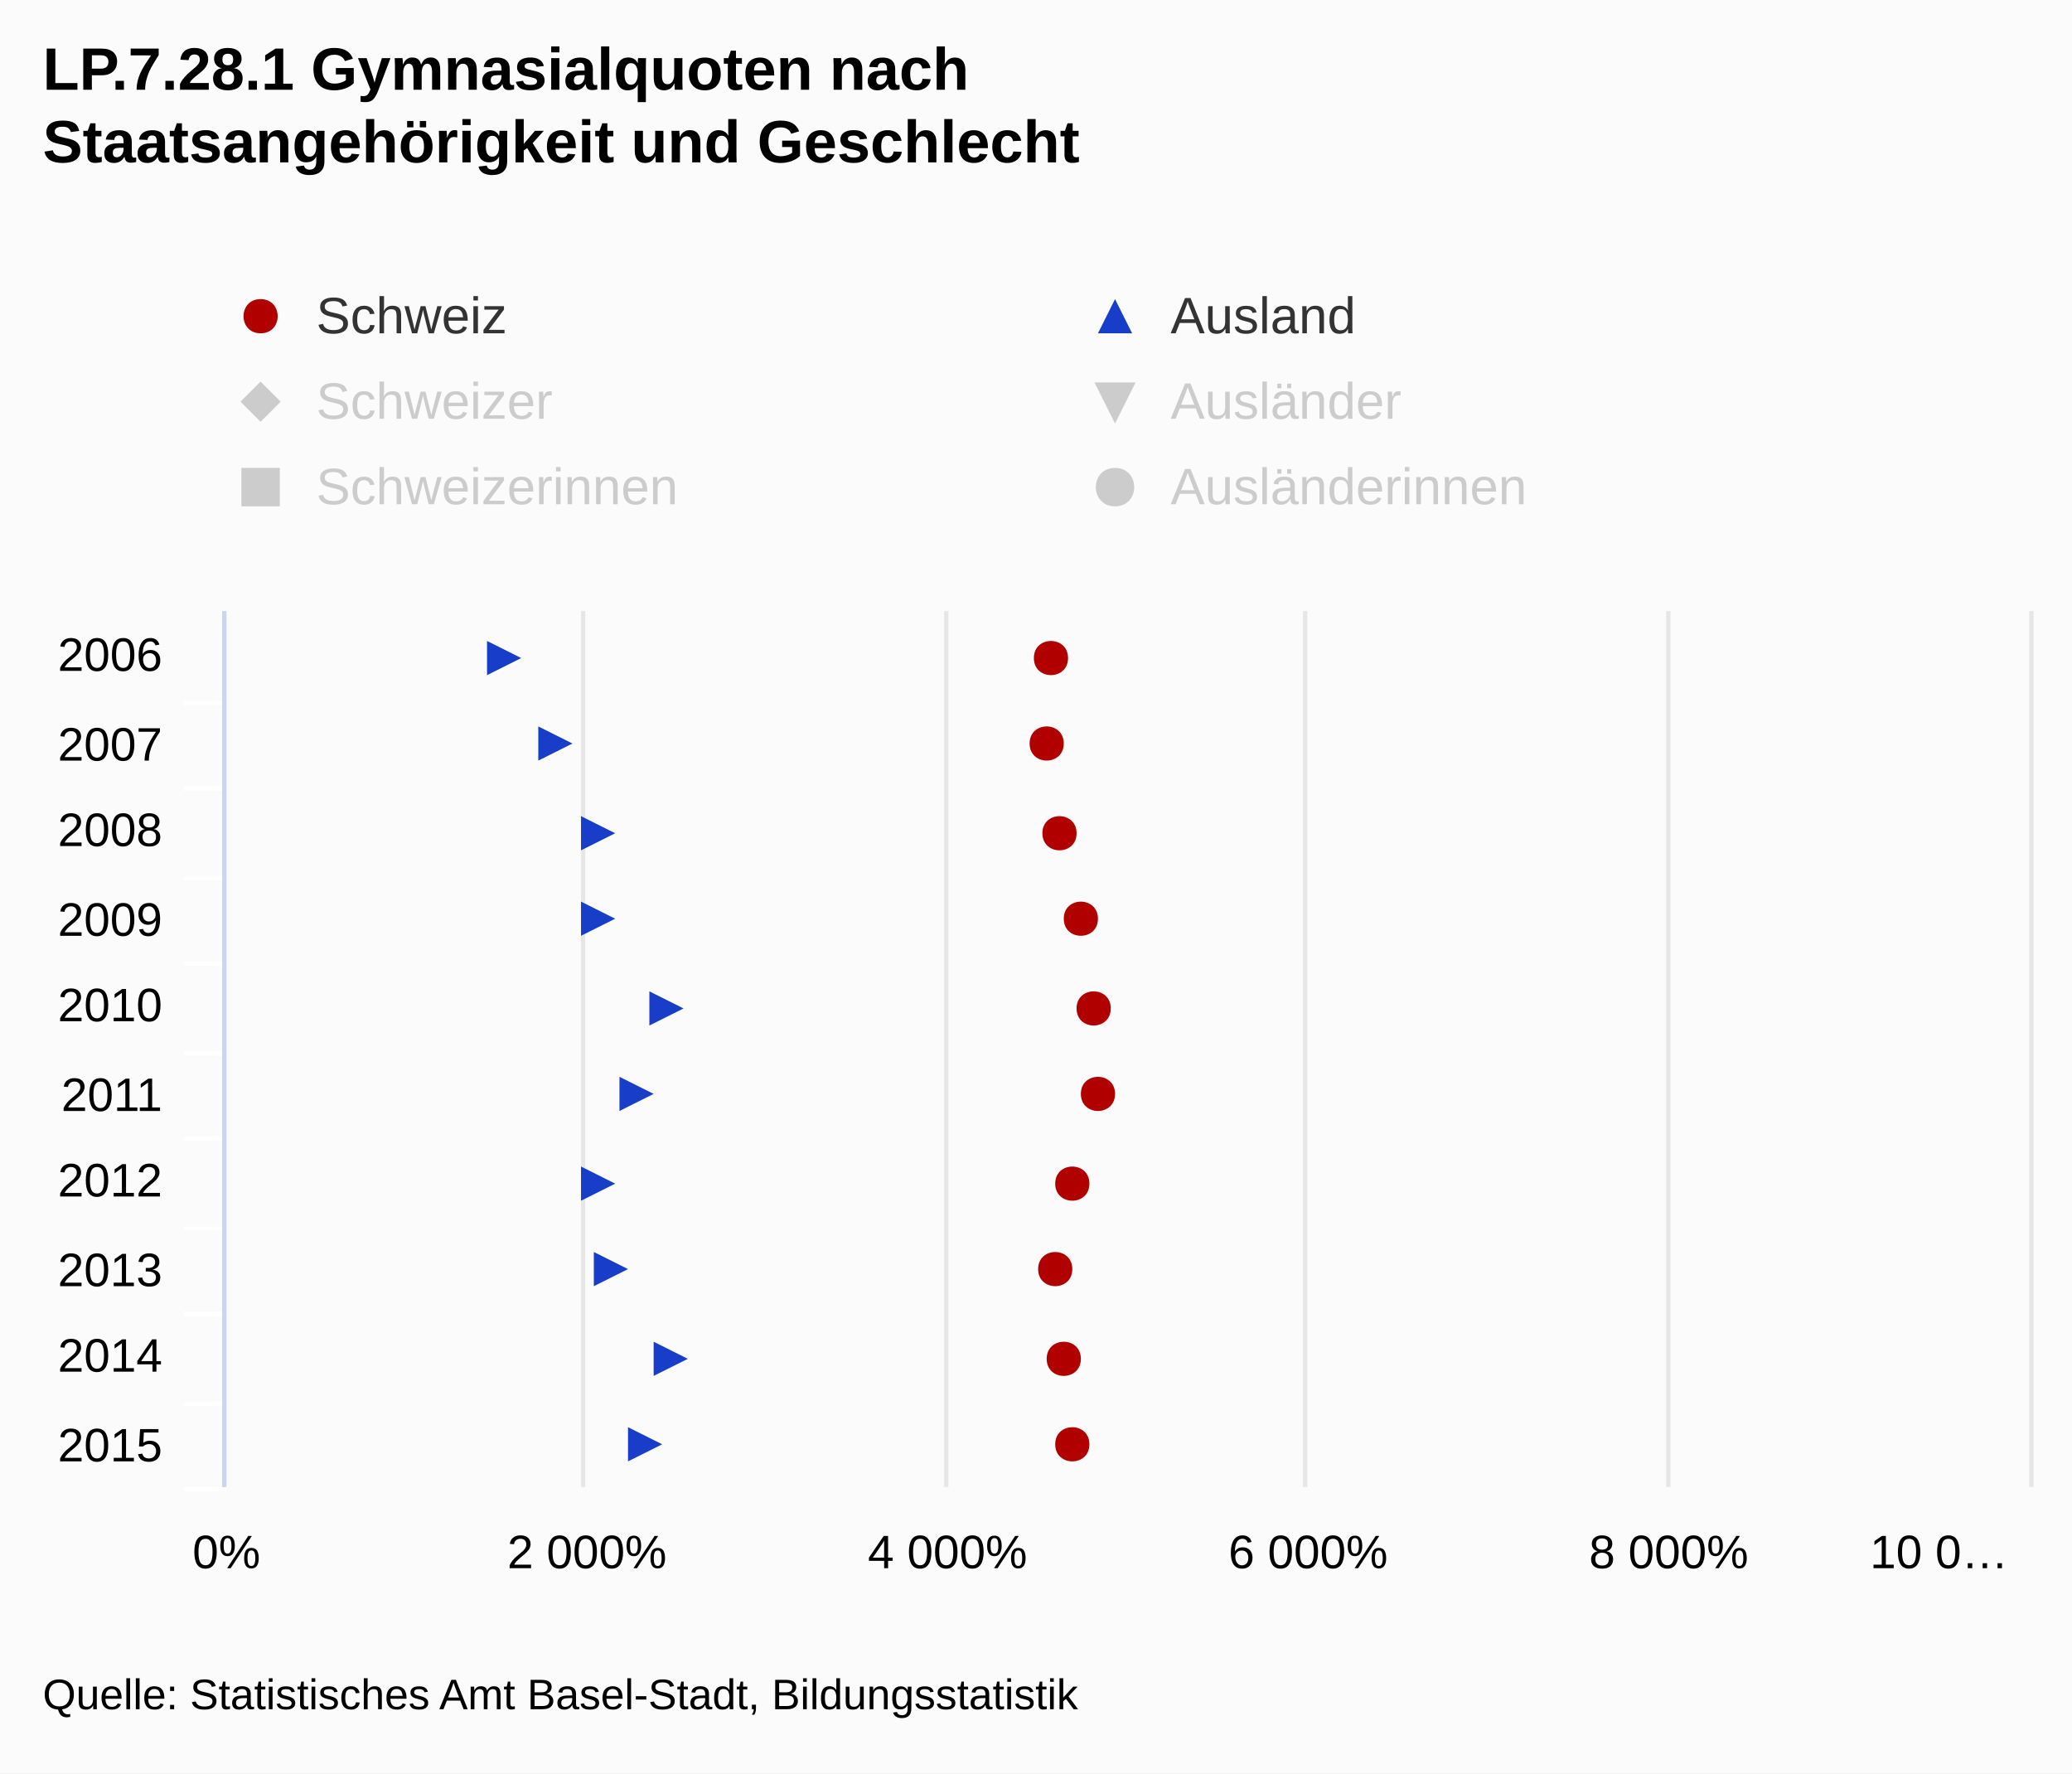
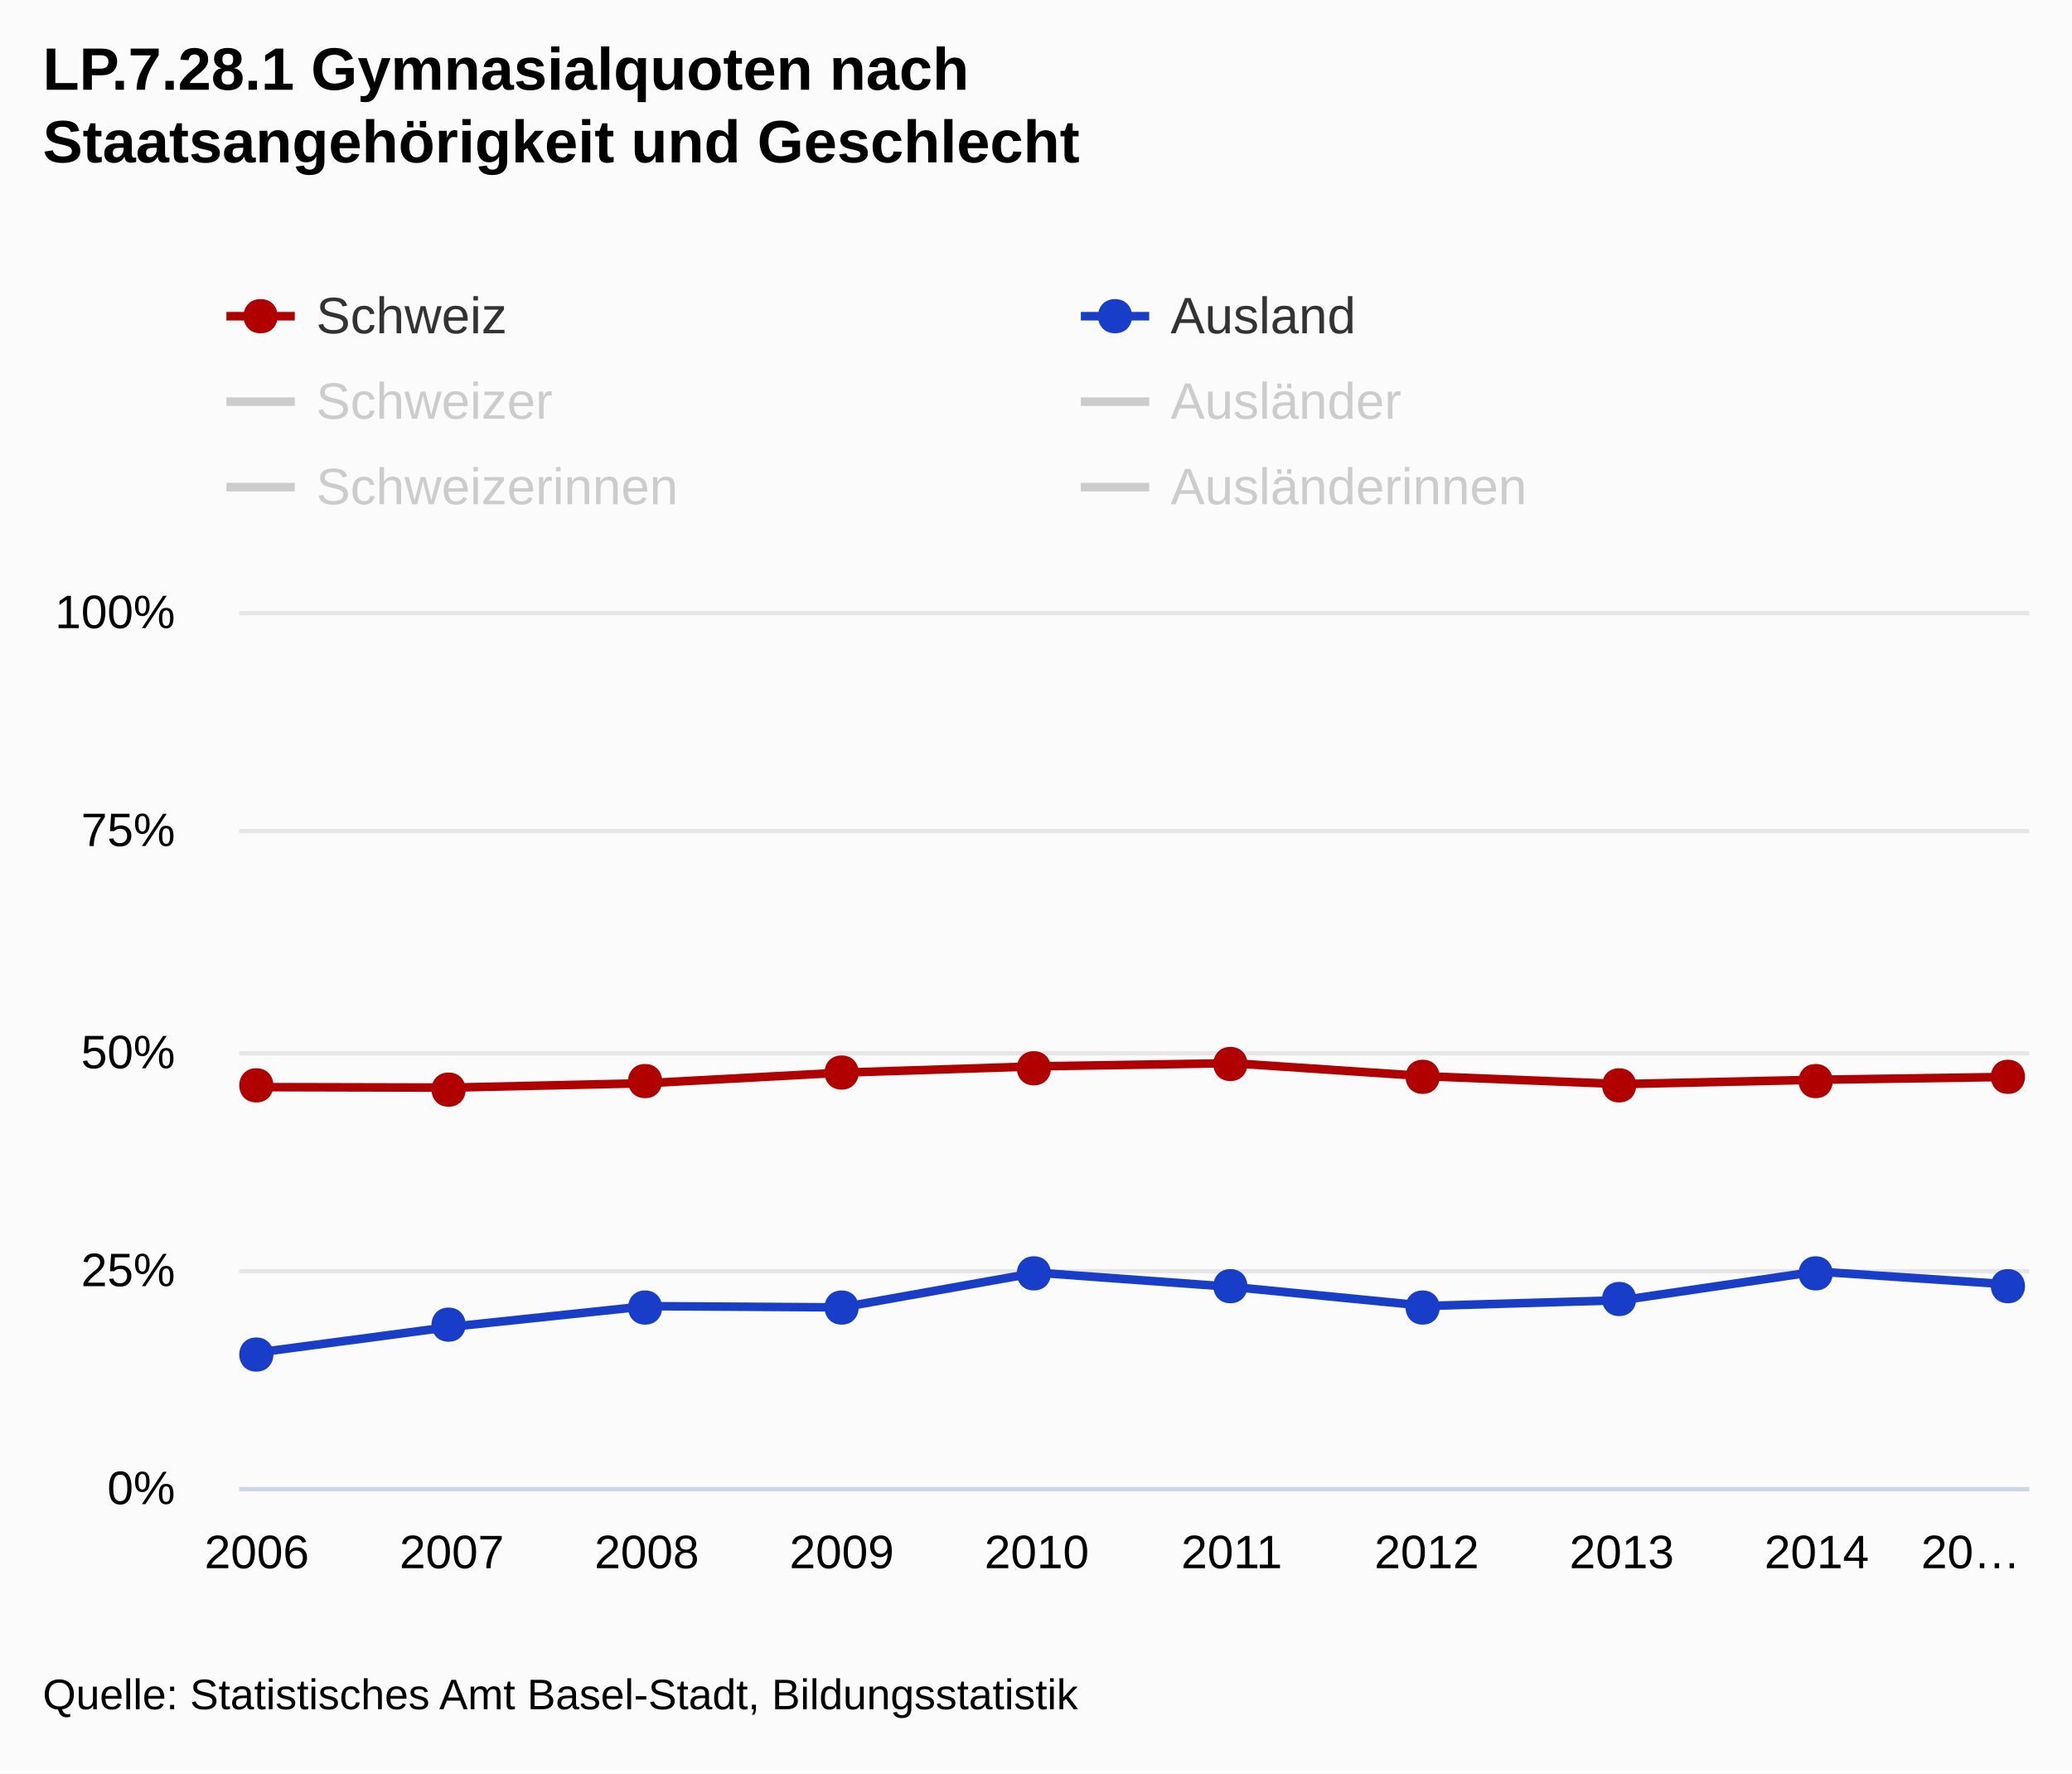
<svg xmlns="http://www.w3.org/2000/svg" class="highcharts-root" viewBox="0 0 485 415" font-family="Arial" font-size="12">
+   <defs>
+     <clipPath id="a">
+       <path fill="none" d="M0 0h419v205H0z" />
+     </clipPath>
+   </defs>
  <rect fill="#fbfbfb" class="highcharts-background" width="485" height="415" rx="0" ry="0" />
-   <path fill="none" class="highcharts-plot-background" d="M53 143h422v205H53z" />
+   <path fill="none" class="highcharts-plot-background" d="M56 143h419v205H56z" />
  <g class="highcharts-grid highcharts-xaxis-grid">
-     <path fill="none" class="highcharts-grid-line" d="M53 164.5h422m-422 20h422m-422 21h422m-422 20h422m-422 21h422m-422 20h422m-422 21h422m-422 20h422m-422 21h422m-422 20h422" />
+     <path fill="none" class="highcharts-grid-line" d="M59.5 143v205m46-205v205m45-205v205m46-205v205m46-205v205m45-205v205m46-205v205m46-205v205m45-205v205m46-205v205" />
  </g>
  <g class="highcharts-grid highcharts-yaxis-grid">
-     <path fill="none" stroke="#e6e6e6" class="highcharts-grid-line" d="M52.5 143v205m84-205v205m85-205v205m84-205v205m85-205v205m85-205v205" />
+     <path fill="none" stroke="#e6e6e6" class="highcharts-grid-line" d="M56 348.5h419m-419-51h419m-419-51h419m-419-52h419m-419-51h419" />
  </g>
-   <path fill="none" class="highcharts-plot-border" d="M53 143h422v205H53z" />
+   <path fill="none" class="highcharts-plot-border" d="M56 143h419v205H56z" />
  <g class="highcharts-axis highcharts-xaxis">
-     <path fill="none" class="highcharts-tick" stroke="#FFF" d="M53 164.5H43m10 20H43m10 21H43m10 20H43m10 21H43m10 20H43m10 21H43m10 20H43m10 21H43m10 20H43" />
-     <path fill="none" class="highcharts-axis-line" stroke="#ccd6eb" d="M52.5 143v205" />
+     <path fill="none" class="highcharts-axis-line" stroke="#ccd6eb" d="M56 348.5h419" />
  </g>
  <g class="highcharts-axis highcharts-yaxis">
-     <path fill="none" class="highcharts-axis-line" d="M53 348h422" />
+     <path fill="none" class="highcharts-axis-line" d="M56 143v205" />
  </g>
  <g class="highcharts-series-group">
-     <g class="highcharts-markers highcharts-series-0 highcharts-scatter-series highcharts-color-undefined highcharts-tracker">
-       <path fill="#b00000" d="M255 338c0-5.328-8-5.328-8 0s8 5.328 8 0zm-2-20c0-5.328-8-5.328-8 0s8 5.328 8 0zm-2-21c0-5.328-8-5.328-8 0s8 5.328 8 0zm4-20c0-5.328-8-5.328-8 0s8 5.328 8 0zm6-21c0-5.328-8-5.328-8 0s8 5.328 8 0zm-1-20c0-5.328-8-5.328-8 0s8 5.328 8 0zm-3-21c0-5.328-8-5.328-8 0s8 5.328 8 0zm-5-20c0-5.328-8-5.328-8 0s8 5.328 8 0zm-3-21c0-5.328-8-5.328-8 0s8 5.328 8 0zm1-20c0-5.328-8-5.328-8 0s8 5.328 8 0z" class="highcharts-point" />
+     <g class="highcharts-series highcharts-series-0 highcharts-line-series highcharts-color-undefined" transform="translate(56 143)" clip-path="url(#a)">
+       <path fill="none" d="M4.108 111.413l45.643.112 45.642-1.028 45.643-2.464 45.643-1.483 45.642-.737 45.643 3.057 45.643 1.836 45.642-1.01 45.643-.678" class="highcharts-graph" stroke="#b00000" stroke-width="2" stroke-linejoin="round" stroke-linecap="round" />
+       <path fill="none" d="M-5.892 111.413h10l45.643.112 45.642-1.028 45.643-2.464 45.643-1.483 45.642-.737 45.643 3.057 45.643 1.836 45.642-1.01 45.643-.678h10" stroke-linejoin="round" stroke="rgba(192,192,192,0)" stroke-width="22" class="highcharts-tracker" />
    </g>
-     <g class="highcharts-markers highcharts-series-1 highcharts-scatter-series highcharts-color-undefined highcharts-tracker">
-       <path fill="#183ec9" d="M155 338l-8-4v8zm6-20l-8-4v8zm-14-21l-8-4v8zm-3-20l-8-4v8zm9-21l-8-4v8zm7-20l-8-4v8zm-16-21l-8-4v8zm0-20l-8-4v8zm-10-21l-8-4v8zm-12-20l-8-4v8z" class="highcharts-point" />
+     <g class="highcharts-markers highcharts-series-0 highcharts-line-series highcharts-color-undefined highcharts-tracker">
+       <path fill="#b00000" d="M470 248c5.328 0 5.328 8 0 8s-5.328-8 0-8zm-45 1c5.328 0 5.328 8 0 8s-5.328-8 0-8zm-46 1c5.328 0 5.328 8 0 8s-5.328-8 0-8zm-46-2c5.328 0 5.328 8 0 8s-5.328-8 0-8zm-45-3c5.328 0 5.328 8 0 8s-5.328-8 0-8zm-46 1c5.328 0 5.328 8 0 8s-5.328-8 0-8zm-45 1c5.328 0 5.328 8 0 8s-5.328-8 0-8zm-46 2c5.328 0 5.328 8 0 8s-5.328-8 0-8zm-46 2c5.328 0 5.328 8 0 8s-5.328-8 0-8zm-45-1c5.328 0 5.328 8 0 8s-5.328-8 0-8z" class="highcharts-point" />
+     </g>
+     <g class="highcharts-series highcharts-series-1 highcharts-line-series highcharts-color-undefined" transform="translate(56 143)" clip-path="url(#a)">
+       <path fill="none" d="M4.108 173.555l45.643-6.074 45.642-4.813 45.643.293 45.643-8.129 45.642 3.325 45.643 4.462 45.643-1.343 45.642-6.705 45.643 3.05" class="highcharts-graph" stroke="#183ec9" stroke-width="2" stroke-linejoin="round" stroke-linecap="round" />
+       <path fill="none" d="M-5.892 173.555h10l45.643-6.074 45.642-4.813 45.643.293 45.643-8.129 45.642 3.325 45.643 4.462 45.643-1.343 45.642-6.705 45.643 3.05h10" stroke-linejoin="round" stroke="rgba(192,192,192,0)" stroke-width="22" class="highcharts-tracker" />
+     </g>
+     <g class="highcharts-markers highcharts-series-1 highcharts-line-series highcharts-color-undefined highcharts-tracker">
+       <path fill="#183ec9" d="M470 297c5.328 0 5.328 8 0 8s-5.328-8 0-8zm-45-3c5.328 0 5.328 8 0 8s-5.328-8 0-8zm-46 6c5.328 0 5.328 8 0 8s-5.328-8 0-8zm-46 2c5.328 0 5.328 8 0 8s-5.328-8 0-8zm-45-5c5.328 0 5.328 8 0 8s-5.328-8 0-8zm-46-3c5.328 0 5.328 8 0 8s-5.328-8 0-8zm-45 8c5.328 0 5.328 8 0 8s-5.328-8 0-8zm-46 0c5.328 0 5.328 8 0 8s-5.328-8 0-8zm-46 4c5.328 0 5.328 8 0 8s-5.328-8 0-8zm-45 7c5.328 0 5.328 8 0 8s-5.328-8 0-8z" class="highcharts-point" />
+     </g>
+     <g class="highcharts-series highcharts-series-2 highcharts-line-series highcharts-color-undefined" visibility="hidden" transform="translate(56 143)" clip-path="url(#a)">
+       <path fill="none" d="M4.108 116.744l45.643-4.662 45.642-.826 45.643.09 45.643 2.173 45.642.347 45.643 1.537 45.643 4.111 45.642-.659 45.643-1.098" class="highcharts-graph" stroke="#a56868" stroke-width="2" stroke-linejoin="round" stroke-linecap="round" />
+       <path fill="none" d="M-5.892 116.744h10l45.643-4.662 45.642-.826 45.643.09 45.643 2.173 45.642.347 45.643 1.537 45.643 4.111 45.642-.659 45.643-1.098h10" stroke-linejoin="round" stroke="rgba(192,192,192,0)" stroke-width="22" class="highcharts-tracker" />
+     </g>
+     <g class="highcharts-series highcharts-series-3 highcharts-line-series highcharts-color-undefined" visibility="hidden" transform="translate(56 143)" clip-path="url(#a)">
+       <path fill="none" d="M4.108 179.326l45.643-7.805 45.642-2.322 45.643-.404 45.643-7.798 45.642 2.038 45.643 1.43 45.643 4.78 45.642-6.381 45.643-3.942" class="highcharts-graph" stroke="#256370" stroke-width="2" stroke-linejoin="round" stroke-linecap="round" />
+       <path fill="none" d="M-5.892 179.326h10l45.643-7.805 45.642-2.322 45.643-.404 45.643-7.798 45.642 2.038 45.643 1.43 45.643 4.78 45.642-6.381 45.643-3.942h10" stroke-linejoin="round" stroke="rgba(192,192,192,0)" stroke-width="22" class="highcharts-tracker" />
+     </g>
+     <g class="highcharts-series highcharts-series-4 highcharts-line-series highcharts-color-undefined" visibility="hidden" transform="translate(56 143)" clip-path="url(#a)">
+       <path fill="none" d="M4.108 106.143l45.643 4.817 45.642-1.245 45.643-5.08 45.643-5.04 45.642-2.285 45.643 4.76 45.643-.792 45.642-2.19 45.643-.2" class="highcharts-graph" stroke="#e0acac" stroke-width="2" stroke-linejoin="round" stroke-linecap="round" />
+       <path fill="none" d="M-5.892 106.143h10l45.643 4.817 45.642-1.245 45.643-5.08 45.643-5.04 45.642-2.285 45.643 4.76 45.643-.792 45.642-2.19 45.643-.2h10" stroke-linejoin="round" stroke="rgba(192,192,192,0)" stroke-width="22" class="highcharts-tracker" />
+     </g>
+     <g class="highcharts-series highcharts-series-5 highcharts-line-series highcharts-color-undefined" visibility="hidden" transform="translate(56 143)" clip-path="url(#a)">
+       <path fill="none" d="M4.108 167.347l45.643-3.793 45.642-7.034 45.643.48 45.643-8.137 45.642 4.404 45.643 7.422 45.643-7.418 45.642-6.842 45.643 9.935" class="highcharts-graph" stroke="#96c9d3" stroke-width="2" stroke-linejoin="round" stroke-linecap="round" />
+       <path fill="none" d="M-5.892 167.347h10l45.643-3.793 45.642-7.034 45.643.48 45.643-8.137 45.642 4.404 45.643 7.422 45.643-7.418 45.642-6.842 45.643 9.935h10" stroke-linejoin="round" stroke="rgba(192,192,192,0)" stroke-width="22" class="highcharts-tracker" />
    </g>
  </g>
  <text x="10" class="highcharts-title" style="width:421px" y="21" color="#000" font-size="14" font-weight="700">
    <tspan>LP.7.28.1 Gymnasialquoten nach</tspan>
    <tspan dy="17" x="10">Staatsangehörigkeit und Geschlecht</tspan>
  </text>
  <g class="highcharts-legend" transform="translate(45 60)">
    <rect fill="none" class="highcharts-legend-box" rx="0" ry="0" width="396" height="71" />
-     <g class="highcharts-legend-item highcharts-scatter-series highcharts-color-undefined highcharts-series-0">
-       <path fill="none" d="M8 14h16" class="highcharts-graph" />
+     <g class="highcharts-legend-item highcharts-line-series highcharts-color-undefined highcharts-series-0">
+       <path fill="none" d="M8 14h16" class="highcharts-graph" stroke="#b00000" stroke-width="2" />
      <path fill="#b00000" d="M16 10c5.328 0 5.328 8 0 8s-5.328-8 0-8z" class="highcharts-point" />
      <text x="21" y="15" color="#333" font-weight="400" cursor="pointer" fill="#333" transform="translate(8 3)">
                Schweiz
            </text>
    </g>
-     <g class="highcharts-legend-item highcharts-scatter-series highcharts-color-undefined highcharts-series-1">
-       <path fill="none" d="M208 14h16" class="highcharts-graph" />
-       <path fill="#183ec9" d="M216 10l4 8h-8z" class="highcharts-point" />
+     <g class="highcharts-legend-item highcharts-line-series highcharts-color-undefined highcharts-series-1">
+       <path fill="none" d="M208 14h16" class="highcharts-graph" stroke="#183ec9" stroke-width="2" />
+       <path fill="#183ec9" d="M216 10c5.328 0 5.328 8 0 8s-5.328-8 0-8z" class="highcharts-point" />
      <text x="21" y="15" color="#333" font-weight="400" cursor="pointer" fill="#333" transform="translate(208 3)">
                Ausland
            </text>
    </g>
-     <g class="highcharts-legend-item highcharts-scatter-series highcharts-color-undefined highcharts-series-2 highcharts-legend-item-hidden">
-       <path fill="none" d="M8 34h16" class="highcharts-graph" />
-       <path fill="#ccc" d="M16 30l4 4-4 4-4-4z" class="highcharts-point" stroke="#ccc" stroke-width="#cccccc" />
+     <g class="highcharts-legend-item highcharts-line-series highcharts-color-undefined highcharts-series-2 highcharts-legend-item-hidden">
+       <path fill="none" d="M8 34h16" class="highcharts-graph" stroke="#ccc" stroke-width="2" />
      <text x="21" y="15" color="#ccc" font-weight="400" cursor="pointer" fill="#ccc" transform="translate(8 23)">
                Schweizer
            </text>
    </g>
-     <g class="highcharts-legend-item highcharts-scatter-series highcharts-color-undefined highcharts-series-3 highcharts-legend-item-hidden">
-       <path fill="none" d="M208 34h16" class="highcharts-graph" />
-       <path fill="#ccc" d="M212 30h8l-4 8z" class="highcharts-point" stroke="#ccc" stroke-width="#cccccc" />
+     <g class="highcharts-legend-item highcharts-line-series highcharts-color-undefined highcharts-series-3 highcharts-legend-item-hidden">
+       <path fill="none" d="M208 34h16" class="highcharts-graph" stroke="#ccc" stroke-width="2" />
      <text x="21" y="15" color="#ccc" font-weight="400" cursor="pointer" fill="#ccc" transform="translate(208 23)">
                Ausländer
            </text>
    </g>
-     <g class="highcharts-legend-item highcharts-scatter-series highcharts-color-undefined highcharts-series-4 highcharts-legend-item-hidden">
-       <path fill="none" d="M8 54h16" class="highcharts-graph" />
-       <path fill="#ccc" d="M12 50h8v8h-8z" class="highcharts-point" stroke="#ccc" stroke-width="#cccccc" />
+     <g class="highcharts-legend-item highcharts-line-series highcharts-color-undefined highcharts-series-4 highcharts-legend-item-hidden">
+       <path fill="none" d="M8 54h16" class="highcharts-graph" stroke="#ccc" stroke-width="2" />
      <text x="21" y="15" color="#ccc" font-weight="400" cursor="pointer" fill="#ccc" transform="translate(8 43)">
                Schweizerinnen
            </text>
    </g>
-     <g class="highcharts-legend-item highcharts-scatter-series highcharts-color-undefined highcharts-series-5 highcharts-legend-item-hidden">
-       <path fill="none" d="M208 54h16" class="highcharts-graph" />
-       <path fill="#ccc" d="M216 50c5.328 0 5.328 8 0 8s-5.328-8 0-8z" class="highcharts-point" stroke="#ccc" stroke-width="#cccccc" />
+     <g class="highcharts-legend-item highcharts-line-series highcharts-color-undefined highcharts-series-5 highcharts-legend-item-hidden">
+       <path fill="none" d="M208 54h16" class="highcharts-graph" stroke="#ccc" stroke-width="2" />
      <text x="21" y="15" color="#ccc" font-weight="400" cursor="pointer" fill="#ccc" transform="translate(208 43)">
                Ausländerinnen
            </text>
    </g>
  </g>
-   <g class="highcharts-axis-labels highcharts-xaxis-labels" text-anchor="end" color="#000" cursor="default" font-size="11">
-     <text x="38" style="width:150px" y="157">
-       <tspan>2006</tspan>
-     </text>
-     <text x="38" style="width:150px" y="178">
-       <tspan>2007</tspan>
-     </text>
-     <text x="38" style="width:150px" y="198">
-       <tspan>2008</tspan>
-     </text>
-     <text x="38" style="width:150px" y="219">
-       <tspan>2009</tspan>
-     </text>
-     <text x="38" style="width:150px" y="239">
-       <tspan>2010</tspan>
-     </text>
-     <text x="38" style="width:150px" y="260">
-       <tspan>2011</tspan>
-     </text>
-     <text x="38" style="width:150px" y="280">
-       <tspan>2012</tspan>
-     </text>
-     <text x="38" style="width:150px" y="301">
-       <tspan>2013</tspan>
-     </text>
-     <text x="38" style="width:150px" y="321">
-       <tspan>2014</tspan>
-     </text>
-     <text x="38" style="width:150px" y="342">
-       <tspan>2015</tspan>
+   <g class="highcharts-axis-labels highcharts-xaxis-labels" text-anchor="middle" color="#000" cursor="default" font-size="11">
+     <text x="60.108" y="367">
+             2006
+         </text>
+     <text x="105.751" y="367">
+             2007
+         </text>
+     <text x="151.393" y="367">
+             2008
+         </text>
+     <text x="197.036" y="367">
+             2009
+         </text>
+     <text x="242.679" y="367">
+             2010
+         </text>
+     <text x="288.321" y="367">
+             2011
+         </text>
+     <text x="333.964" y="367">
+             2012
+         </text>
+     <text x="379.607" y="367">
+             2013
+         </text>
+     <text x="425.249" y="367">
+             2014
+         </text>
+     <text x="461.307" style="width:27.386" y="367" text-overflow="ellipsis">
+       <tspan>20…</tspan>
    </text>
  </g>
-   <g class="highcharts-axis-labels highcharts-yaxis-labels" text-anchor="middle" color="#000" cursor="default" font-size="11">
-     <text x="53" style="width:74px" y="367">
+   <g class="highcharts-axis-labels highcharts-yaxis-labels" text-anchor="end" color="#000" cursor="default" font-size="11">
+     <text x="41" style="width:150px" y="352">
      <tspan>0%</tspan>
    </text>
-     <text x="137.4" style="width:74px" y="367">
-       <tspan>2 000%</tspan>
+     <text x="41" style="width:150px" y="301">
+       <tspan>25%</tspan>
    </text>
-     <text x="221.8" style="width:74px" y="367">
-       <tspan>4 000%</tspan>
+     <text x="41" style="width:150px" y="250">
+       <tspan>50%</tspan>
    </text>
-     <text x="306.2" style="width:74px" y="367">
-       <tspan>6 000%</tspan>
+     <text x="41" style="width:150px" y="198">
+       <tspan>75%</tspan>
    </text>
-     <text x="390.6" style="width:74px" y="367">
-       <tspan>8 000%</tspan>
-     </text>
-     <text x="453.9" style="width:42.2" y="367" text-overflow="ellipsis">
-       <tspan>10 0…</tspan>
+     <text x="41" style="width:150px" y="147">
+       <tspan>100%</tspan>
    </text>
  </g>
  <text x="10" class="highcharts-credits" y="400" cursor="default" color="#000" font-size="10">
    <tspan>Quelle: Statistisches Amt Basel-Stadt, Bildungsstatistik</tspan>
  </text>
</svg>
